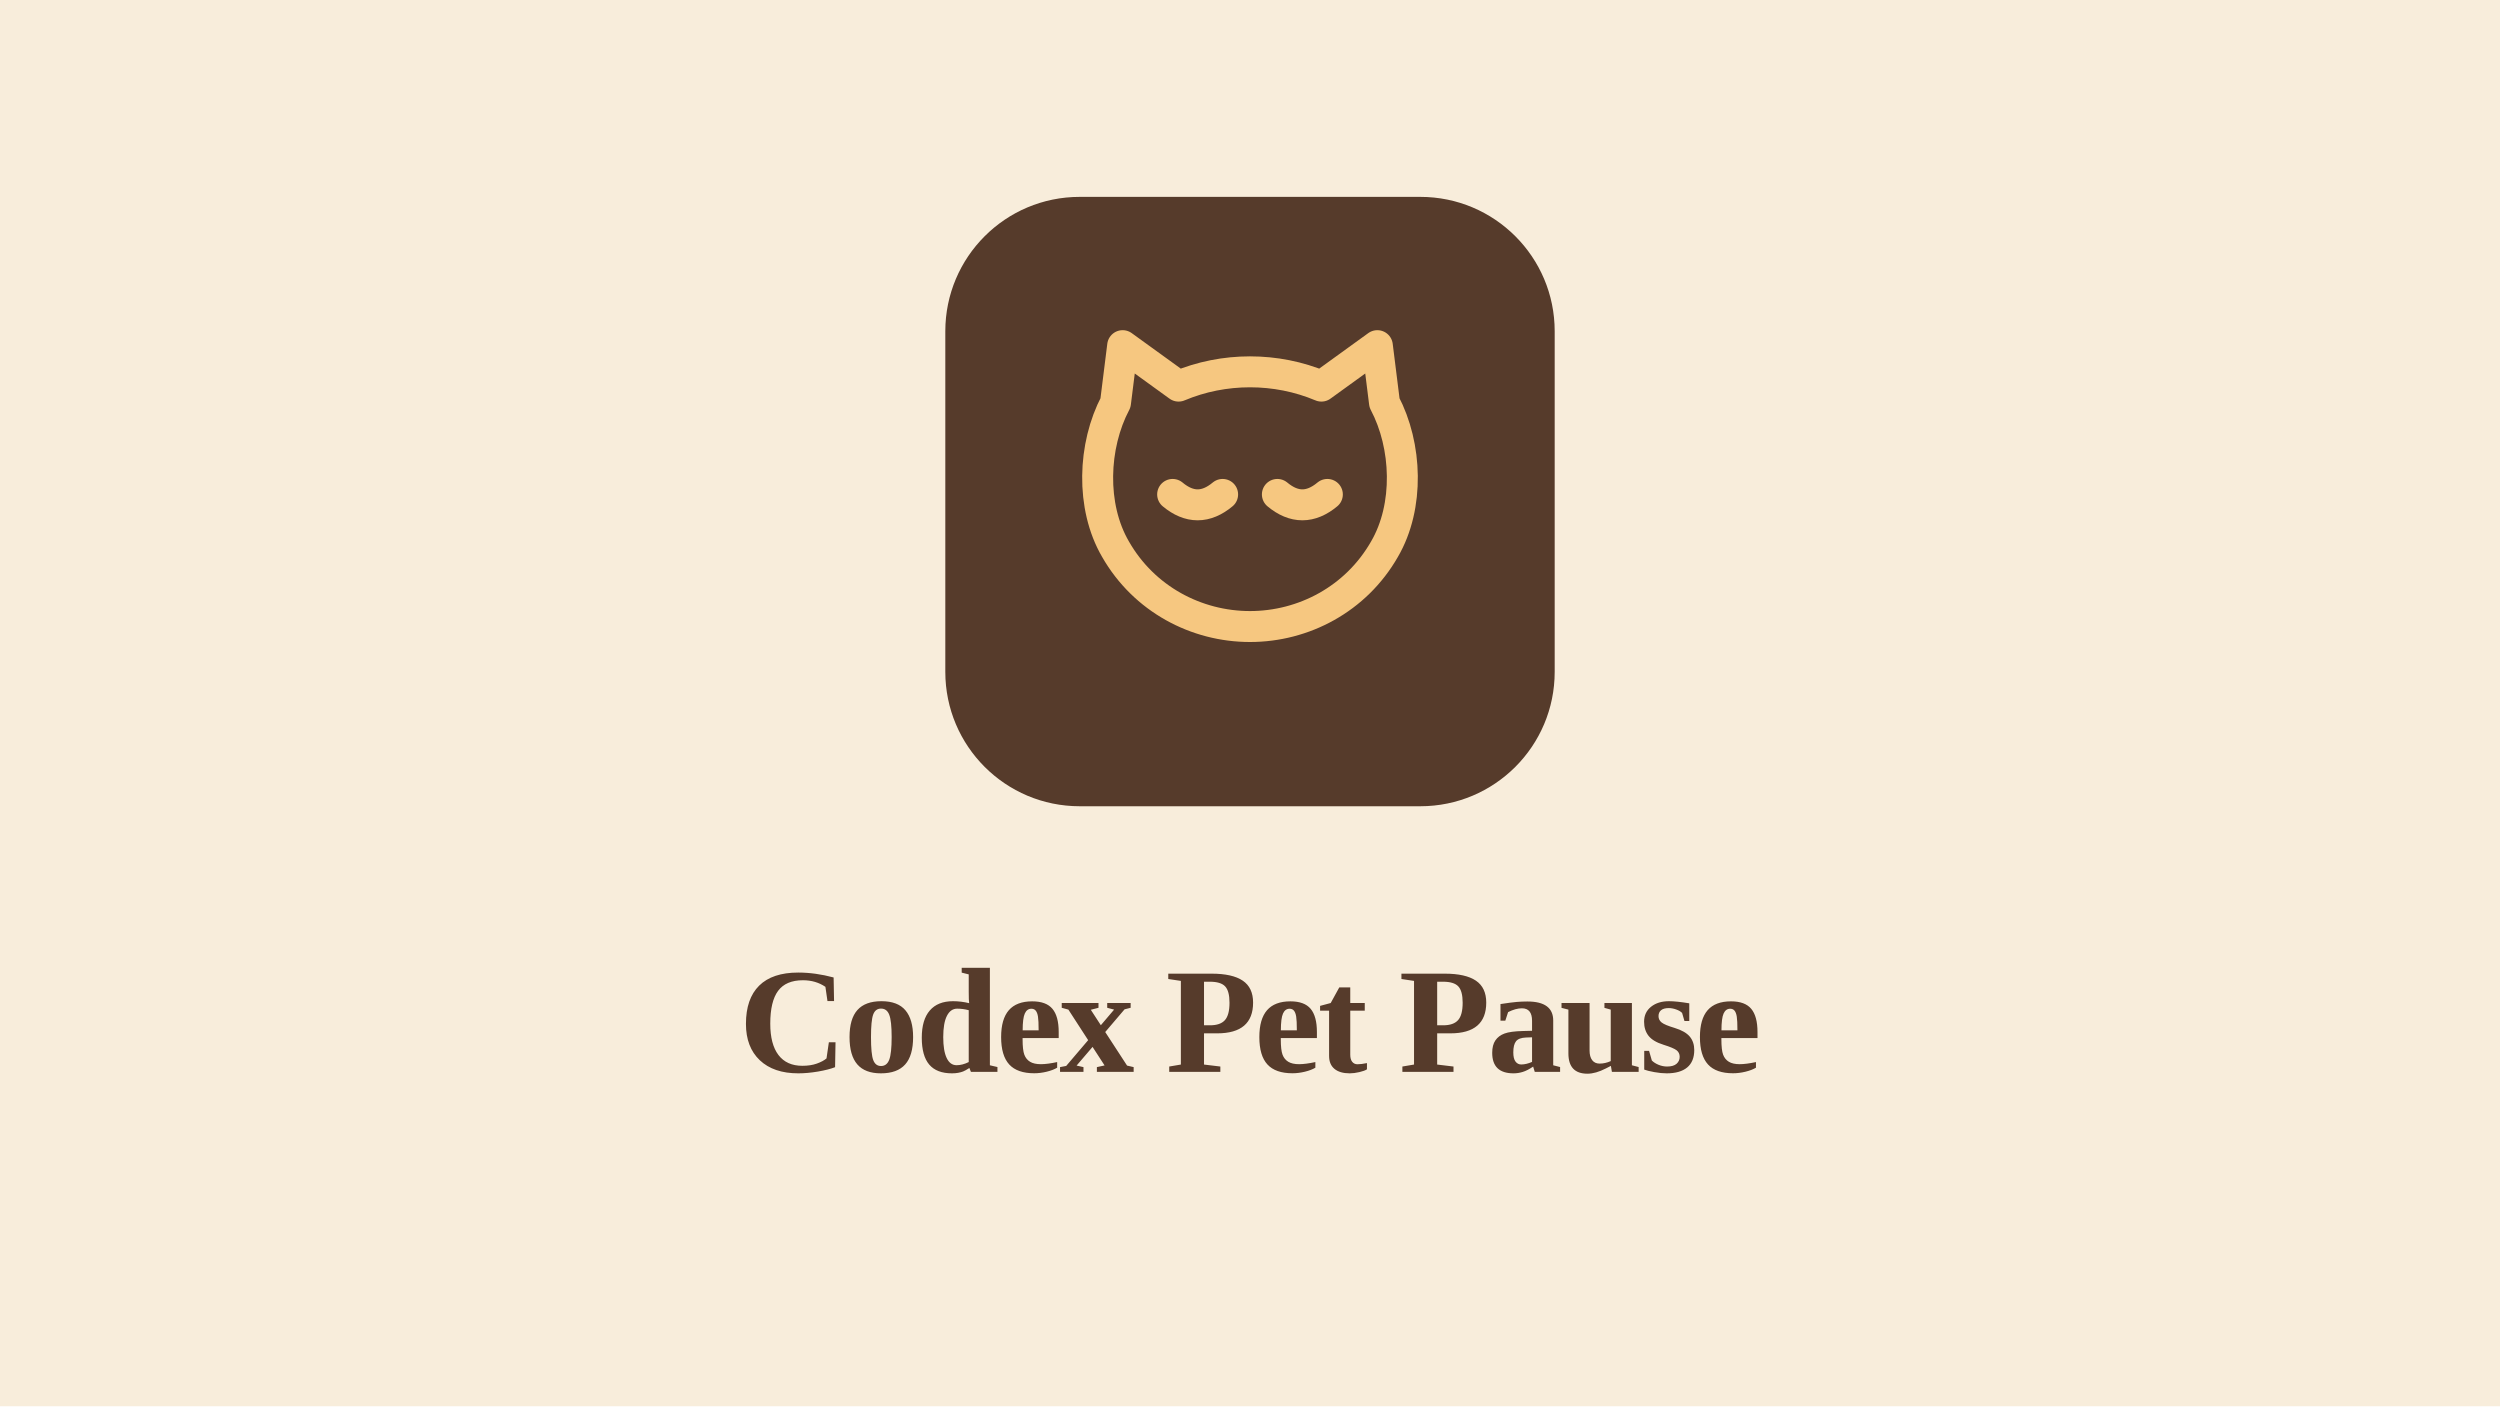
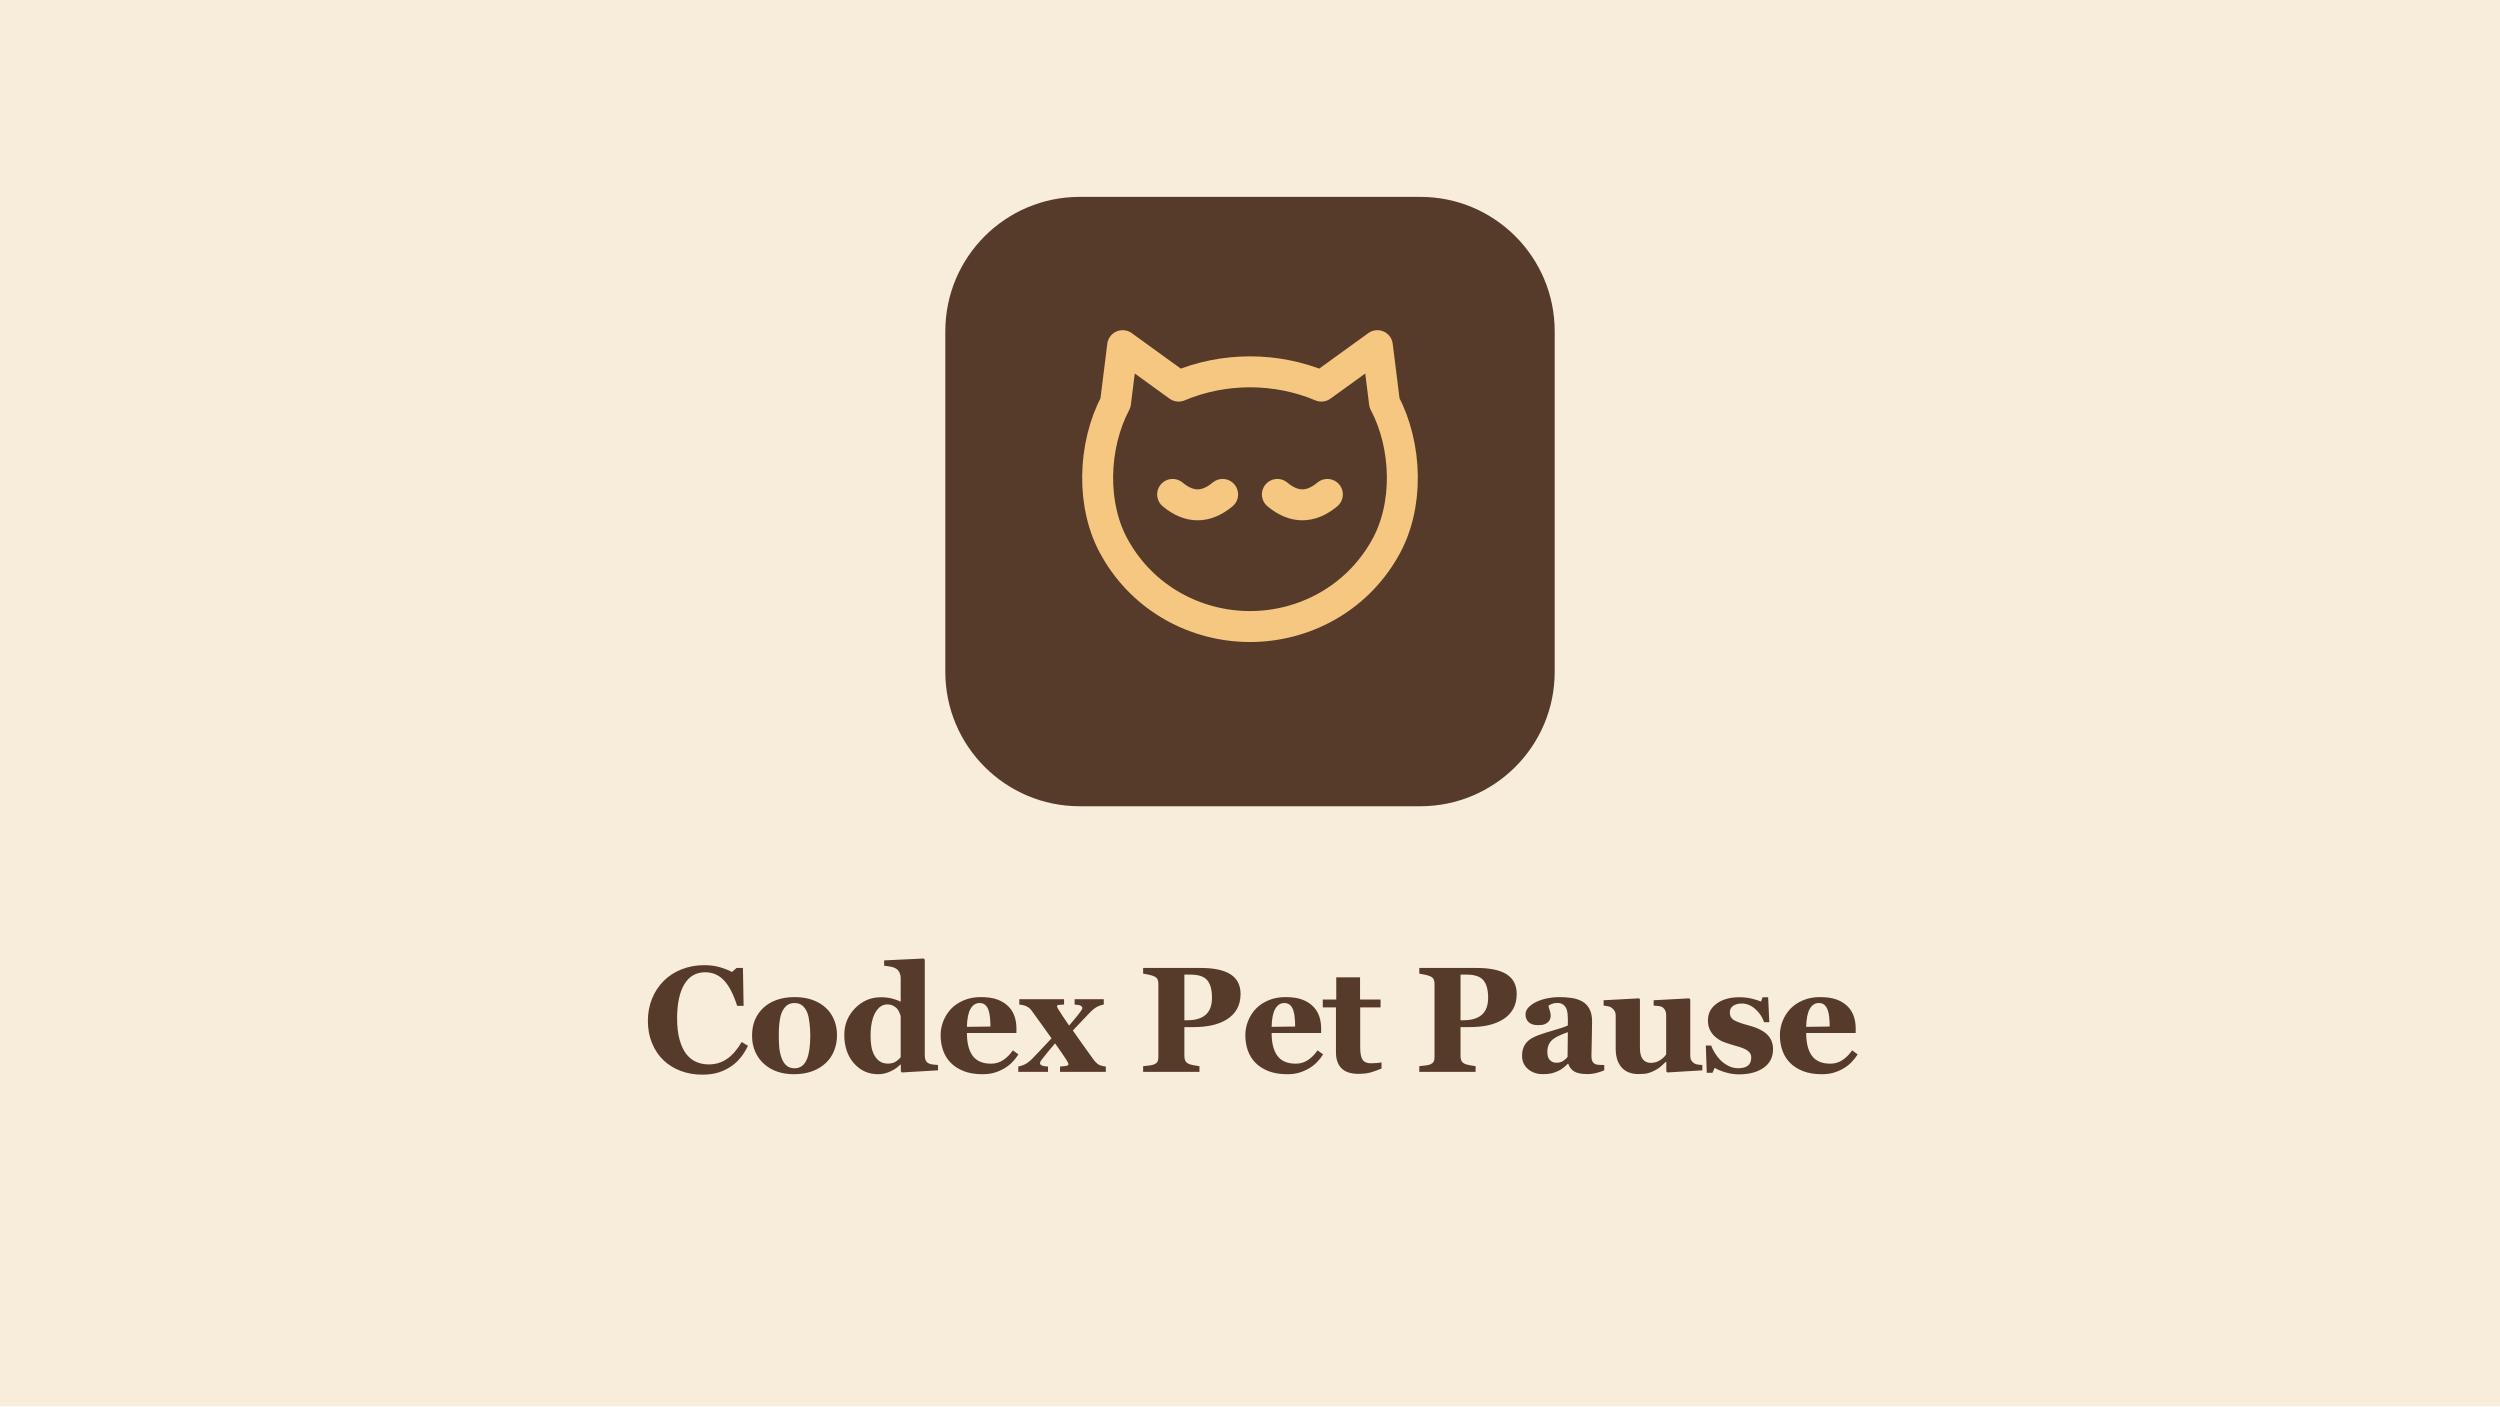
<svg xmlns="http://www.w3.org/2000/svg" viewBox="0 0 1600 900">
  <rect width="1600" height="900" fill="#f8eddb" />
  <rect x="605" y="126" width="390" height="390" rx="86" fill="#563b2b" />
  <g transform="translate(605 126) scale(.3808594)" fill="none" stroke="#f6c780" stroke-width="52" stroke-linecap="round" stroke-linejoin="round">
    <path d="M286 592c-42-72-38-174 0-246l12-96 94 68c76-32 164-32 240 0l94-68 12 96c38 72 42 174 0 246-48 84-136 130-226 130s-178-46-226-130Z" />
    <path d="M382 500q42 35 84 0M558 500q42 35 84 0" />
  </g>
-   <text x="800" y="686" fill="#563b2b" font-family="Georgia, 'Times New Roman', serif" font-size="96" font-weight="700" letter-spacing="-2" text-anchor="middle">Codex Pet Pause</text>
+   <g aria-label="Codex Pet Pause">
+     <path fill="#563b2b" d="M449.422 687.781Q442.109 687.781 435.734 685.414Q429.359 683.047 424.625 678.547Q419.984 674.141 417.313 667.648Q414.641 661.156 414.641 653.375Q414.641 645.641 417.336 639.055Q420.031 632.469 424.906 627.641Q429.688 622.906 436.391 620.305Q443.094 617.703 450.734 617.703Q456.266 617.703 460.813 619.039Q465.359 620.375 468.5 622.063L471.406 619.484L475.484 619.484L475.906 643.766L471.781 643.766Q468.266 632.656 463.344 627.453Q458.422 622.25 451.344 622.25Q442.531 622.25 437.938 630.008Q433.344 637.766 433.344 651.781Q433.344 659.703 434.914 665.305Q436.484 670.906 439.016 674.328Q441.734 677.891 445.438 679.555Q449.141 681.219 453.641 681.219Q460.203 681.219 465.336 677.656Q470.469 674.094 474.688 666.875L478.719 669.313Q476.703 673.438 474.125 676.695Q471.547 679.953 468.172 682.297Q464.469 684.875 459.992 686.328Q455.516 687.781 449.422 687.781ZM528.563 645.031Q532.031 648.266 533.859 652.766Q535.688 657.266 535.688 662.516Q535.688 667.719 533.883 672.336Q532.078 676.953 528.609 680.234Q524.906 683.75 519.773 685.625Q514.641 687.5 508.031 687.5Q502.313 687.5 497.508 685.859Q492.703 684.219 489 680.938Q485.438 677.797 483.375 673.18Q481.313 668.563 481.313 662.844Q481.313 657.219 483.117 652.836Q484.922 648.453 488.531 645.031Q492 641.75 497.086 639.945Q502.172 638.141 508.453 638.141Q515.016 638.141 520.008 639.945Q525 641.75 528.563 645.031ZM516.563 677.516Q517.594 674.891 518.086 671.141Q518.578 667.391 518.578 662.422Q518.578 659.141 518.109 654.922Q517.641 650.703 516.703 648.266Q515.578 645.313 513.586 643.625Q511.594 641.938 508.547 641.938Q505.219 641.938 503.227 643.766Q501.234 645.594 500.156 648.5Q499.172 651.172 498.797 654.758Q498.422 658.344 498.422 662.234Q498.422 667.344 498.75 670.695Q499.078 674.047 500.344 677.422Q501.422 680.328 503.438 682.016Q505.453 683.703 508.547 683.703Q511.359 683.703 513.375 682.133Q515.391 680.563 516.563 677.516ZM600.344 685.016L577.234 686.375L576.531 685.719L576.531 681.406L576.203 681.313Q573.906 683.797 569.992 685.648Q566.078 687.5 562.094 687.5Q552.625 687.5 546.484 680.469Q540.344 673.438 540.344 662.281Q540.344 652.391 547.211 645.313Q554.078 638.234 563.828 638.234Q567.672 638.234 571.047 639.102Q574.422 639.969 576.438 641.141L576.438 625.813Q576.438 624.078 575.734 622.555Q575.031 621.031 573.859 620.188Q572.406 619.156 570.227 618.711Q568.047 618.266 565.844 618.078L565.844 614.656L591.156 613.438L591.859 614.188L591.859 675.641Q591.859 677.422 592.445 678.641Q593.031 679.859 594.344 680.563Q595.328 681.078 597.227 681.313Q599.125 681.547 600.344 681.594ZM576.438 676.672L576.438 650.188Q576.109 649.109 575.523 647.797Q574.938 646.484 573.906 645.313Q572.969 644.328 571.398 643.578Q569.828 642.828 567.859 642.828Q563.172 642.828 560.172 648.125Q557.172 653.422 557.172 663.078Q557.172 666.875 557.711 669.898Q558.25 672.922 559.609 675.406Q560.969 677.891 563.102 679.297Q565.234 680.703 568.234 680.703Q571.094 680.703 572.969 679.602Q574.844 678.5 576.438 676.672ZM651.781 674.797Q650.141 677.469 647.82 679.836Q645.5 682.203 642.547 683.891Q639.406 685.672 636.195 686.586Q632.984 687.5 628.813 687.5Q621.875 687.5 616.836 685.531Q611.797 683.563 608.516 680.234Q605.234 676.906 603.617 672.383Q602 667.859 602 662.563Q602 657.781 603.758 653.398Q605.516 649.016 608.75 645.594Q611.938 642.266 616.789 640.203Q621.641 638.141 627.641 638.141Q634.203 638.141 638.422 639.734Q642.641 641.328 645.406 644.141Q648.078 646.813 649.297 650.445Q650.516 654.078 650.516 658.063L650.516 661.109L618.828 661.109Q618.828 670.719 622.531 675.734Q626.234 680.75 634.297 680.75Q638.703 680.75 642.219 678.336Q645.734 675.922 648.219 672.219ZM633.875 656.984Q633.875 654.172 633.594 651.219Q633.313 648.266 632.609 646.391Q631.813 644.188 630.43 643.063Q629.047 641.938 626.938 641.938Q623.328 641.938 621.172 645.594Q619.016 649.25 618.828 657.172ZM707.719 686L678.422 686L678.422 682.578Q680.719 682.438 682.266 682.18Q683.813 681.922 683.813 681.125Q683.813 680.75 683.414 679.953Q683.016 679.156 682.406 678.172Q681.516 676.719 679.336 673.578Q677.156 670.438 675.234 667.766Q672.516 670.906 670.688 673.156Q668.859 675.406 666.844 677.984Q666.141 678.828 665.859 679.531Q665.578 680.234 665.578 680.375Q665.578 681.453 667.102 682.016Q668.625 682.578 670.734 682.578L670.734 686L651.703 686L651.703 682.578Q655.5 681.781 657.773 680.047Q660.047 678.313 660.844 677.375Q664.266 673.719 666.633 671.305Q669 668.891 672.984 664.531Q670.313 660.828 666.516 655.484Q662.719 650.141 660.188 646.719Q658.922 645.031 657.094 644.117Q655.266 643.203 652.359 642.922L652.359 639.5L681 639.5L681 642.922Q679.453 642.922 677.953 643.109Q676.453 643.297 676.453 643.766Q676.453 644.141 676.688 644.703Q676.922 645.266 677.297 645.875Q678.188 647.375 680.109 650.281Q682.031 653.188 684.234 656.375Q686.344 653.797 687.773 652.156Q689.203 650.516 691.453 647.516Q692.297 646.391 692.508 645.828Q692.719 645.266 692.719 645.125Q692.719 644.328 691.711 643.695Q690.703 643.063 687.75 642.922L687.75 639.5L706.406 639.5L706.406 642.922Q704.109 643.297 701.953 644.469Q699.797 645.641 697.453 648.125Q693.797 651.922 692.133 653.68Q690.469 655.438 686.625 659.516Q688.781 662.563 692.859 668.375Q696.938 674.188 699.891 678.172Q701.156 679.953 702.727 681.078Q704.297 682.203 707.719 682.578ZM793.953 636.125Q793.953 641.75 791.633 645.805Q789.313 649.859 785.234 652.391Q781.016 655.016 775.602 656.188Q770.188 657.359 763.438 657.359L758 657.359L758 676.063Q758 677.75 758.633 678.992Q759.266 680.234 761.047 680.984Q761.984 681.359 764.094 681.781Q766.203 682.203 767.656 682.344L767.656 686L731.609 686L731.609 682.344Q732.969 682.203 735.219 681.945Q737.469 681.688 738.359 681.313Q740.188 680.563 740.773 679.484Q741.359 678.406 741.359 676.484L741.359 629.563Q741.359 627.922 740.797 626.727Q740.234 625.531 738.359 624.734Q737.047 624.172 734.867 623.727Q732.688 623.281 731.609 623.141L731.609 619.484L768.313 619.484Q781.203 619.484 787.578 623.586Q793.953 627.688 793.953 636.125ZM775.672 638.516Q775.672 631.016 772.648 627.383Q769.625 623.75 761.891 623.75L758 623.75L758 652.953L759.969 652.953Q767.656 652.953 771.664 649.414Q775.672 645.875 775.672 638.516ZM846.797 674.797Q845.156 677.469 842.836 679.836Q840.516 682.203 837.563 683.891Q834.422 685.672 831.211 686.586Q828 687.5 823.828 687.5Q816.891 687.5 811.852 685.531Q806.813 683.563 803.531 680.234Q800.25 676.906 798.633 672.383Q797.016 667.859 797.016 662.563Q797.016 657.781 798.773 653.398Q800.531 649.016 803.766 645.594Q806.953 642.266 811.805 640.203Q816.656 638.141 822.656 638.141Q829.219 638.141 833.438 639.734Q837.656 641.328 840.422 644.141Q843.094 646.813 844.313 650.445Q845.531 654.078 845.531 658.063L845.531 661.109L813.844 661.109Q813.844 670.719 817.547 675.734Q821.25 680.75 829.313 680.75Q833.719 680.75 837.234 678.336Q840.75 675.922 843.234 672.219ZM828.891 656.984Q828.891 654.172 828.609 651.219Q828.328 648.266 827.625 646.391Q826.828 644.188 825.445 643.063Q824.063 641.938 821.953 641.938Q818.344 641.938 816.188 645.594Q814.031 649.25 813.844 657.172ZM884.172 683.844Q881.172 685.156 877.75 686.211Q874.328 687.266 869.406 687.266Q862.094 687.266 858.555 683.703Q855.016 680.141 855.016 673.531L855.016 644.75L846.578 644.75L846.578 639.688L855.203 639.688L855.203 625.484L870.438 625.484L870.438 639.688L883.563 639.688L883.563 644.75L870.531 644.75L870.531 670.438Q870.531 675.922 872.055 678.219Q873.578 680.516 877.516 680.516Q878.781 680.516 881.031 680.328Q883.281 680.141 884.172 679.906ZM970.688 636.125Q970.688 641.75 968.367 645.805Q966.047 649.859 961.969 652.391Q957.75 655.016 952.336 656.188Q946.922 657.359 940.172 657.359L934.734 657.359L934.734 676.063Q934.734 677.75 935.367 678.992Q936 680.234 937.781 680.984Q938.719 681.359 940.828 681.781Q942.938 682.203 944.391 682.344L944.391 686L908.344 686L908.344 682.344Q909.703 682.203 911.953 681.945Q914.203 681.688 915.094 681.313Q916.922 680.563 917.508 679.484Q918.094 678.406 918.094 676.484L918.094 629.563Q918.094 627.922 917.531 626.727Q916.969 625.531 915.094 624.734Q913.781 624.172 911.602 623.727Q909.422 623.281 908.344 623.141L908.344 619.484L945.047 619.484Q957.938 619.484 964.313 623.586Q970.688 627.688 970.688 636.125ZM952.406 638.516Q952.406 631.016 949.383 627.383Q946.359 623.75 938.625 623.75L934.734 623.75L934.734 652.953L936.703 652.953Q944.391 652.953 948.398 649.414Q952.406 645.875 952.406 638.516ZM1026.719 685.016Q1024.656 685.906 1021.844 686.656Q1019.031 687.406 1015.891 687.406Q1010.125 687.406 1007.406 685.695Q1004.688 683.984 1003.703 680.797L1003.422 680.797Q1001.828 682.391 1000.352 683.516Q998.875 684.641 997.188 685.438Q994.984 686.469 992.945 686.961Q990.906 687.453 987.25 687.453Q981.813 687.453 977.969 684.242Q974.125 681.031 974.125 675.734Q974.125 672.688 974.969 670.555Q975.813 668.422 977.359 666.781Q978.766 665.281 980.617 664.297Q982.469 663.313 984.672 662.469Q988.891 660.922 994.797 659.258Q1000.703 657.594 1003.422 656.281L1003.422 651.781Q1003.422 650.609 1003.234 648.688Q1003.047 646.766 1002.438 645.453Q1001.781 643.953 1000.375 642.922Q998.969 641.891 996.672 641.891Q994.609 641.891 993.227 642.477Q991.844 643.063 991 643.672Q991.141 644.609 991.797 646.531Q992.453 648.453 992.453 650.234Q992.453 651.031 992.031 652.227Q991.609 653.422 990.813 654.125Q989.734 655.063 988.398 655.578Q987.063 656.094 984.297 656.094Q980.359 656.094 978.344 654.195Q976.328 652.297 976.328 649.25Q976.328 646.625 978.414 644.539Q980.5 642.453 983.5 641.094Q986.453 639.688 990.297 638.914Q994.141 638.141 997.422 638.141Q1001.969 638.141 1005.766 638.68Q1009.563 639.219 1012.609 640.906Q1015.516 642.547 1017.227 645.664Q1018.938 648.781 1018.938 653.797Q1018.938 659.094 1018.727 666.359Q1018.516 673.625 1018.516 675.922Q1018.516 678.031 1019.148 679.25Q1019.781 680.469 1021.094 681.078Q1021.891 681.453 1023.602 681.523Q1025.313 681.594 1026.719 681.594ZM1003.422 660.594Q1000.797 661.484 998.219 662.633Q995.641 663.781 994 665.047Q992.266 666.359 991.281 668.398Q990.297 670.438 990.297 673.203Q990.297 676.859 991.961 678.5Q993.625 680.141 996.063 680.141Q998.641 680.141 1000.305 679.086Q1001.969 678.031 1003.234 676.484ZM1089.5 685.016L1067.141 686.375L1066.438 685.719L1066.438 679.578L1066.156 679.578Q1064.563 681.031 1063.039 682.414Q1061.516 683.797 1059.406 684.922Q1057.016 686.188 1054.883 686.797Q1052.75 687.406 1048.672 687.406Q1041.594 687.406 1037.82 683.141Q1034.047 678.875 1034.047 671.094L1034.047 650Q1034.047 648.172 1033.344 647.023Q1032.641 645.875 1031.469 644.984Q1030.531 644.281 1029.031 643.977Q1027.531 643.672 1026.313 643.578L1026.313 640.156L1049.047 638.938L1049.563 639.641L1049.563 670.813Q1049.563 675.641 1051.414 677.938Q1053.266 680.234 1056.5 680.234Q1059.828 680.234 1062.477 678.5Q1065.125 676.766 1066.344 674.797L1066.344 649.531Q1066.344 647.938 1065.734 646.672Q1065.125 645.406 1063.953 644.609Q1063.109 644.047 1061.539 643.859Q1059.969 643.672 1058.328 643.578L1058.328 640.156L1081.063 638.938L1081.766 639.641L1081.766 675.828Q1081.766 677.469 1082.422 678.617Q1083.078 679.766 1084.344 680.563Q1085.234 681.125 1086.664 681.336Q1088.094 681.547 1089.5 681.594ZM1113 687.594Q1108.453 687.594 1104.117 686.258Q1099.781 684.922 1097.391 683.422L1095.984 686.609L1092.328 686.609L1091.719 669.125L1095.141 669.125Q1095.844 671.234 1097.484 673.883Q1099.125 676.531 1101.234 678.641Q1103.438 680.75 1106.273 682.203Q1109.109 683.656 1112.344 683.656Q1116.609 683.656 1118.695 681.992Q1120.781 680.328 1120.781 676.859Q1120.781 674.984 1119.844 673.766Q1118.906 672.547 1117.266 671.656Q1115.438 670.719 1113.258 670.063Q1111.078 669.406 1107.891 668.469Q1104.703 667.531 1102.43 666.57Q1100.156 665.609 1097.719 663.547Q1095.609 661.719 1094.344 659.141Q1093.078 656.563 1093.078 653Q1093.078 646.391 1098.633 642.313Q1104.188 638.234 1113.188 638.234Q1117.453 638.234 1121.039 639.102Q1124.625 639.969 1127.063 641L1128.047 638.234L1131.609 638.234L1132.359 654.219L1129.031 654.219Q1127.391 649.344 1123.406 645.805Q1119.422 642.266 1114.828 642.266Q1111.219 642.266 1109.156 643.766Q1107.094 645.266 1107.094 647.938Q1107.094 651.5 1110.117 653.094Q1113.141 654.688 1118.578 656.094Q1126.969 658.25 1130.859 661.977Q1134.75 665.703 1134.75 671.469Q1134.75 679.156 1128.727 683.375Q1122.703 687.594 1113 687.594ZM1188.906 674.797Q1187.266 677.469 1184.945 679.836Q1182.625 682.203 1179.672 683.891Q1176.531 685.672 1173.32 686.586Q1170.109 687.5 1165.938 687.5Q1159 687.5 1153.961 685.531Q1148.922 683.563 1145.641 680.234Q1142.359 676.906 1140.742 672.383Q1139.125 667.859 1139.125 662.563Q1139.125 657.781 1140.883 653.398Q1142.641 649.016 1145.875 645.594Q1149.063 642.266 1153.914 640.203Q1158.766 638.141 1164.766 638.141Q1171.328 638.141 1175.547 639.734Q1179.766 641.328 1182.531 644.141Q1185.203 646.813 1186.422 650.445Q1187.641 654.078 1187.641 658.063L1187.641 661.109L1155.953 661.109Q1155.953 670.719 1159.656 675.734Q1163.359 680.75 1171.422 680.75Q1175.828 680.75 1179.344 678.336Q1182.859 675.922 1185.344 672.219ZM1171 656.984Q1171 654.172 1170.719 651.219Q1170.438 648.266 1169.734 646.391Q1168.938 644.188 1167.555 643.063Q1166.172 641.938 1164.063 641.938Q1160.453 641.938 1158.297 645.594Q1156.141 649.25 1155.953 657.172Z" />
+   </g>
</svg>
